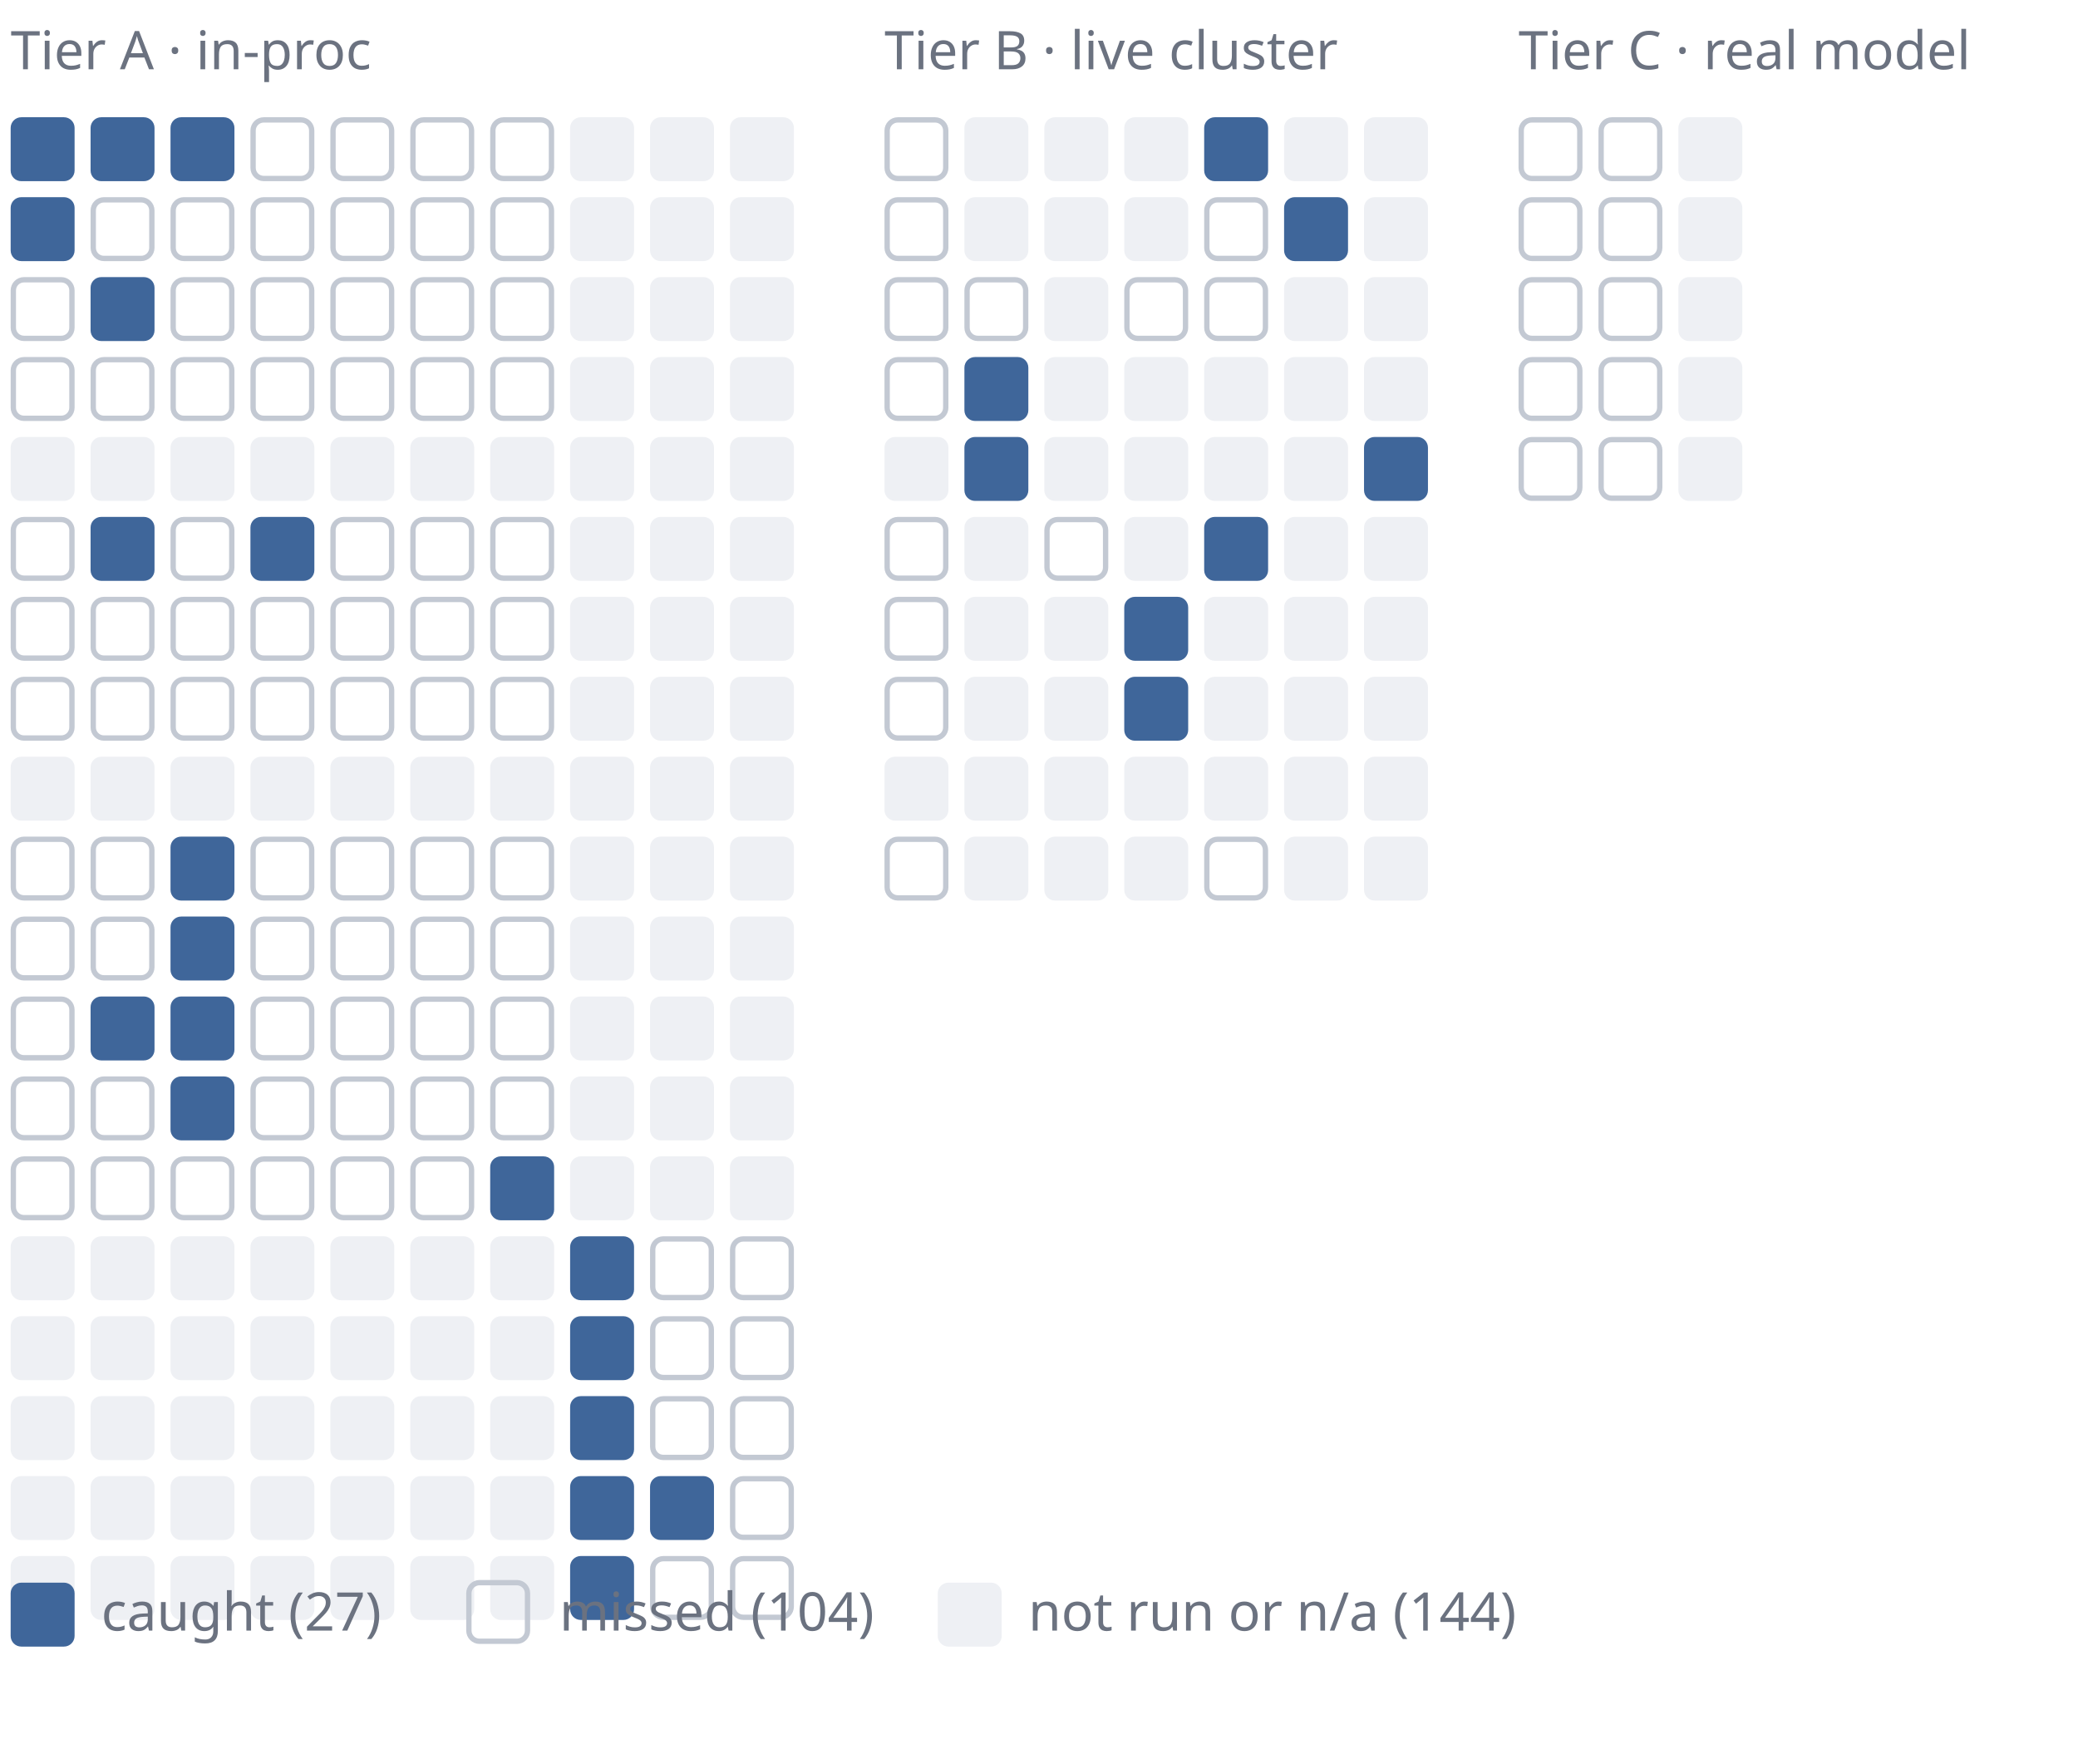
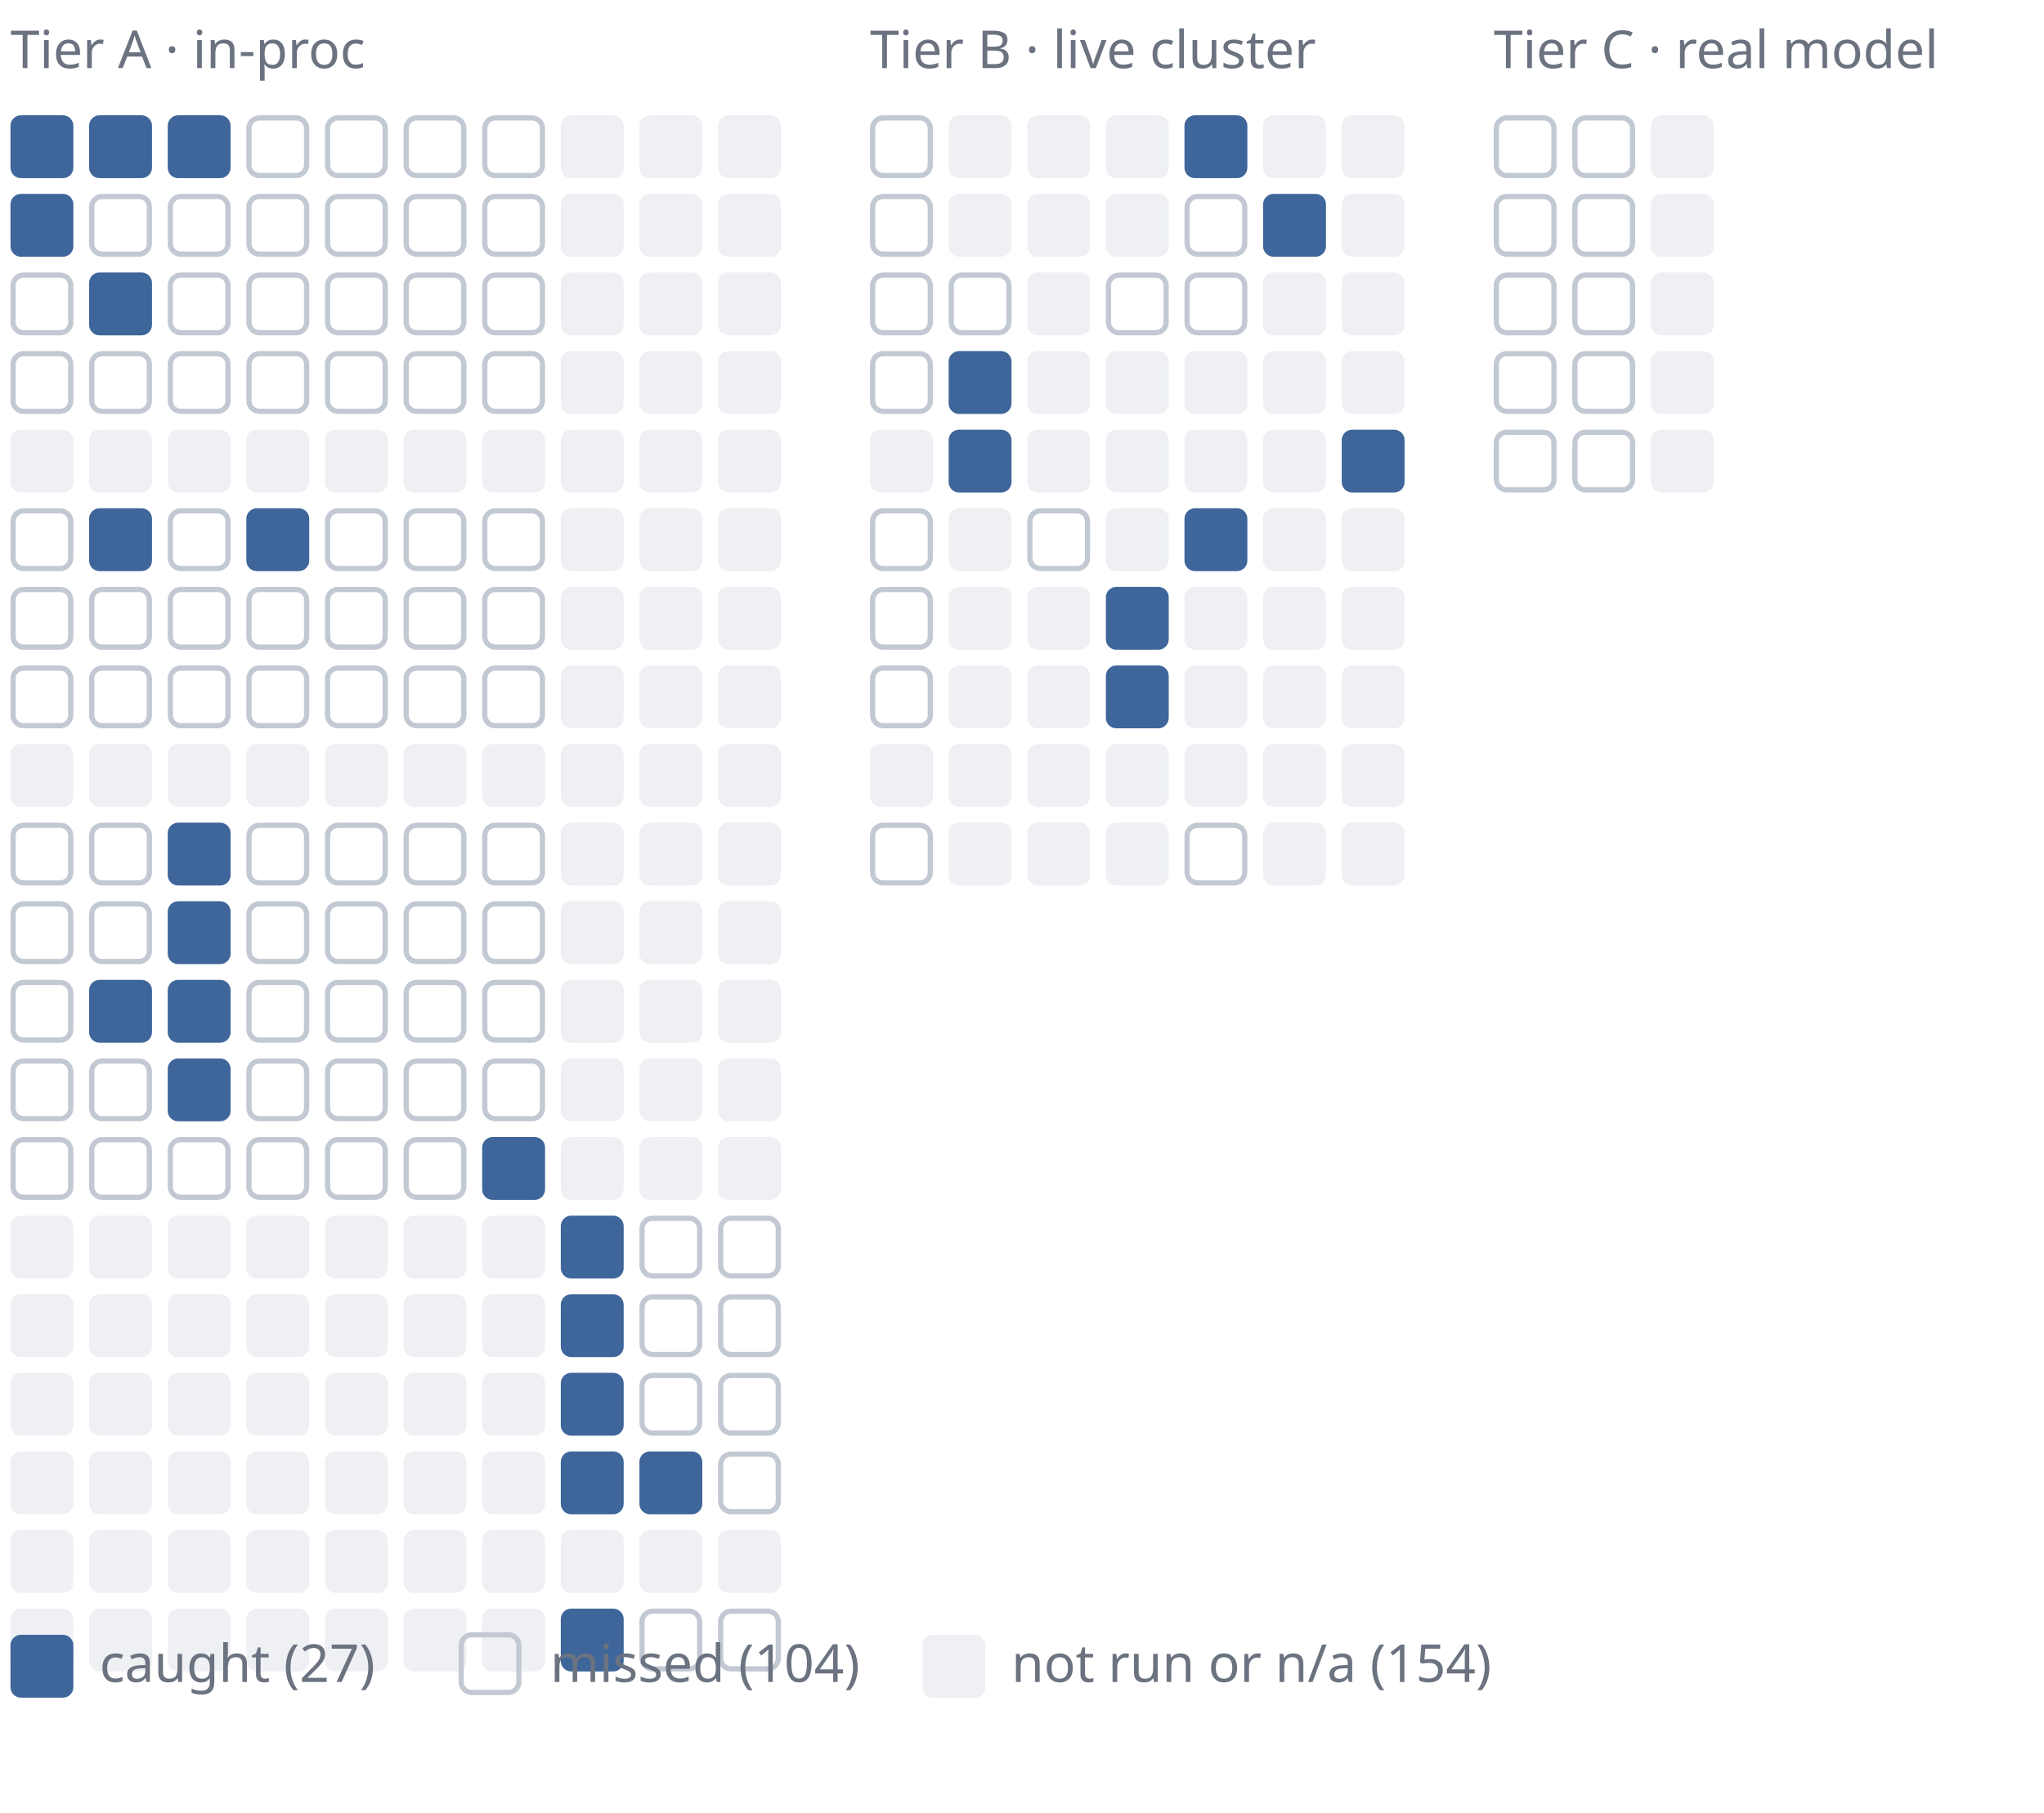
- <svg xmlns="http://www.w3.org/2000/svg" viewBox="0 0 390 331" width="390" height="331" role="img" aria-labelledby="t d">
+ <svg xmlns="http://www.w3.org/2000/svg" viewBox="0 0 390 346" width="390" height="346" role="img" aria-labelledby="t d">
  <text x="2" y="13" font-family="ui-sans-serif, system-ui, sans-serif" font-size="10" fill="#6b7280">Tier A · in-proc</text>
  <rect x="2" y="22" width="12" height="12" rx="2" fill="#3f669a" />
  <rect x="17" y="22" width="12" height="12" rx="2" fill="#3f669a" />
  <rect x="32" y="22" width="12" height="12" rx="2" fill="#3f669a" />
  <rect x="47.5" y="22.5" width="11" height="11" rx="2" fill="none" stroke="#c3c9d3" />
  <rect x="62.5" y="22.5" width="11" height="11" rx="2" fill="none" stroke="#c3c9d3" />
  <rect x="77.5" y="22.5" width="11" height="11" rx="2" fill="none" stroke="#c3c9d3" />
  <rect x="92.5" y="22.5" width="11" height="11" rx="2" fill="none" stroke="#c3c9d3" />
  <rect x="107" y="22" width="12" height="12" rx="2" fill="#eef0f4" />
  <rect x="122" y="22" width="12" height="12" rx="2" fill="#eef0f4" />
  <rect x="137" y="22" width="12" height="12" rx="2" fill="#eef0f4" />
  <rect x="2" y="37" width="12" height="12" rx="2" fill="#3f669a" />
  <rect x="17.5" y="37.5" width="11" height="11" rx="2" fill="none" stroke="#c3c9d3" />
  <rect x="32.5" y="37.5" width="11" height="11" rx="2" fill="none" stroke="#c3c9d3" />
  <rect x="47.5" y="37.5" width="11" height="11" rx="2" fill="none" stroke="#c3c9d3" />
  <rect x="62.5" y="37.5" width="11" height="11" rx="2" fill="none" stroke="#c3c9d3" />
  <rect x="77.5" y="37.5" width="11" height="11" rx="2" fill="none" stroke="#c3c9d3" />
  <rect x="92.5" y="37.5" width="11" height="11" rx="2" fill="none" stroke="#c3c9d3" />
  <rect x="107" y="37" width="12" height="12" rx="2" fill="#eef0f4" />
  <rect x="122" y="37" width="12" height="12" rx="2" fill="#eef0f4" />
  <rect x="137" y="37" width="12" height="12" rx="2" fill="#eef0f4" />
  <rect x="2.5" y="52.5" width="11" height="11" rx="2" fill="none" stroke="#c3c9d3" />
  <rect x="17" y="52" width="12" height="12" rx="2" fill="#3f669a" />
  <rect x="32.5" y="52.5" width="11" height="11" rx="2" fill="none" stroke="#c3c9d3" />
  <rect x="47.5" y="52.5" width="11" height="11" rx="2" fill="none" stroke="#c3c9d3" />
  <rect x="62.5" y="52.5" width="11" height="11" rx="2" fill="none" stroke="#c3c9d3" />
  <rect x="77.5" y="52.5" width="11" height="11" rx="2" fill="none" stroke="#c3c9d3" />
  <rect x="92.5" y="52.5" width="11" height="11" rx="2" fill="none" stroke="#c3c9d3" />
  <rect x="107" y="52" width="12" height="12" rx="2" fill="#eef0f4" />
  <rect x="122" y="52" width="12" height="12" rx="2" fill="#eef0f4" />
  <rect x="137" y="52" width="12" height="12" rx="2" fill="#eef0f4" />
  <rect x="2.5" y="67.5" width="11" height="11" rx="2" fill="none" stroke="#c3c9d3" />
  <rect x="17.5" y="67.5" width="11" height="11" rx="2" fill="none" stroke="#c3c9d3" />
  <rect x="32.5" y="67.5" width="11" height="11" rx="2" fill="none" stroke="#c3c9d3" />
  <rect x="47.5" y="67.5" width="11" height="11" rx="2" fill="none" stroke="#c3c9d3" />
  <rect x="62.5" y="67.5" width="11" height="11" rx="2" fill="none" stroke="#c3c9d3" />
  <rect x="77.5" y="67.5" width="11" height="11" rx="2" fill="none" stroke="#c3c9d3" />
  <rect x="92.5" y="67.5" width="11" height="11" rx="2" fill="none" stroke="#c3c9d3" />
  <rect x="107" y="67" width="12" height="12" rx="2" fill="#eef0f4" />
  <rect x="122" y="67" width="12" height="12" rx="2" fill="#eef0f4" />
  <rect x="137" y="67" width="12" height="12" rx="2" fill="#eef0f4" />
  <rect x="2" y="82" width="12" height="12" rx="2" fill="#eef0f4" />
  <rect x="17" y="82" width="12" height="12" rx="2" fill="#eef0f4" />
  <rect x="32" y="82" width="12" height="12" rx="2" fill="#eef0f4" />
  <rect x="47" y="82" width="12" height="12" rx="2" fill="#eef0f4" />
  <rect x="62" y="82" width="12" height="12" rx="2" fill="#eef0f4" />
  <rect x="77" y="82" width="12" height="12" rx="2" fill="#eef0f4" />
  <rect x="92" y="82" width="12" height="12" rx="2" fill="#eef0f4" />
  <rect x="107" y="82" width="12" height="12" rx="2" fill="#eef0f4" />
  <rect x="122" y="82" width="12" height="12" rx="2" fill="#eef0f4" />
  <rect x="137" y="82" width="12" height="12" rx="2" fill="#eef0f4" />
  <rect x="2.5" y="97.5" width="11" height="11" rx="2" fill="none" stroke="#c3c9d3" />
  <rect x="17" y="97" width="12" height="12" rx="2" fill="#3f669a" />
  <rect x="32.5" y="97.5" width="11" height="11" rx="2" fill="none" stroke="#c3c9d3" />
  <rect x="47" y="97" width="12" height="12" rx="2" fill="#3f669a" />
  <rect x="62.5" y="97.5" width="11" height="11" rx="2" fill="none" stroke="#c3c9d3" />
  <rect x="77.5" y="97.5" width="11" height="11" rx="2" fill="none" stroke="#c3c9d3" />
  <rect x="92.5" y="97.5" width="11" height="11" rx="2" fill="none" stroke="#c3c9d3" />
  <rect x="107" y="97" width="12" height="12" rx="2" fill="#eef0f4" />
  <rect x="122" y="97" width="12" height="12" rx="2" fill="#eef0f4" />
  <rect x="137" y="97" width="12" height="12" rx="2" fill="#eef0f4" />
  <rect x="2.5" y="112.5" width="11" height="11" rx="2" fill="none" stroke="#c3c9d3" />
  <rect x="17.5" y="112.5" width="11" height="11" rx="2" fill="none" stroke="#c3c9d3" />
  <rect x="32.5" y="112.5" width="11" height="11" rx="2" fill="none" stroke="#c3c9d3" />
  <rect x="47.5" y="112.5" width="11" height="11" rx="2" fill="none" stroke="#c3c9d3" />
  <rect x="62.5" y="112.5" width="11" height="11" rx="2" fill="none" stroke="#c3c9d3" />
  <rect x="77.5" y="112.5" width="11" height="11" rx="2" fill="none" stroke="#c3c9d3" />
  <rect x="92.5" y="112.5" width="11" height="11" rx="2" fill="none" stroke="#c3c9d3" />
  <rect x="107" y="112" width="12" height="12" rx="2" fill="#eef0f4" />
  <rect x="122" y="112" width="12" height="12" rx="2" fill="#eef0f4" />
  <rect x="137" y="112" width="12" height="12" rx="2" fill="#eef0f4" />
  <rect x="2.5" y="127.5" width="11" height="11" rx="2" fill="none" stroke="#c3c9d3" />
  <rect x="17.5" y="127.5" width="11" height="11" rx="2" fill="none" stroke="#c3c9d3" />
  <rect x="32.5" y="127.5" width="11" height="11" rx="2" fill="none" stroke="#c3c9d3" />
  <rect x="47.5" y="127.5" width="11" height="11" rx="2" fill="none" stroke="#c3c9d3" />
  <rect x="62.5" y="127.5" width="11" height="11" rx="2" fill="none" stroke="#c3c9d3" />
  <rect x="77.5" y="127.5" width="11" height="11" rx="2" fill="none" stroke="#c3c9d3" />
  <rect x="92.5" y="127.5" width="11" height="11" rx="2" fill="none" stroke="#c3c9d3" />
  <rect x="107" y="127" width="12" height="12" rx="2" fill="#eef0f4" />
  <rect x="122" y="127" width="12" height="12" rx="2" fill="#eef0f4" />
  <rect x="137" y="127" width="12" height="12" rx="2" fill="#eef0f4" />
  <rect x="2" y="142" width="12" height="12" rx="2" fill="#eef0f4" />
  <rect x="17" y="142" width="12" height="12" rx="2" fill="#eef0f4" />
  <rect x="32" y="142" width="12" height="12" rx="2" fill="#eef0f4" />
  <rect x="47" y="142" width="12" height="12" rx="2" fill="#eef0f4" />
  <rect x="62" y="142" width="12" height="12" rx="2" fill="#eef0f4" />
  <rect x="77" y="142" width="12" height="12" rx="2" fill="#eef0f4" />
  <rect x="92" y="142" width="12" height="12" rx="2" fill="#eef0f4" />
  <rect x="107" y="142" width="12" height="12" rx="2" fill="#eef0f4" />
  <rect x="122" y="142" width="12" height="12" rx="2" fill="#eef0f4" />
  <rect x="137" y="142" width="12" height="12" rx="2" fill="#eef0f4" />
  <rect x="2.5" y="157.5" width="11" height="11" rx="2" fill="none" stroke="#c3c9d3" />
  <rect x="17.5" y="157.5" width="11" height="11" rx="2" fill="none" stroke="#c3c9d3" />
  <rect x="32" y="157" width="12" height="12" rx="2" fill="#3f669a" />
  <rect x="47.5" y="157.5" width="11" height="11" rx="2" fill="none" stroke="#c3c9d3" />
  <rect x="62.5" y="157.5" width="11" height="11" rx="2" fill="none" stroke="#c3c9d3" />
  <rect x="77.5" y="157.5" width="11" height="11" rx="2" fill="none" stroke="#c3c9d3" />
  <rect x="92.5" y="157.5" width="11" height="11" rx="2" fill="none" stroke="#c3c9d3" />
  <rect x="107" y="157" width="12" height="12" rx="2" fill="#eef0f4" />
  <rect x="122" y="157" width="12" height="12" rx="2" fill="#eef0f4" />
  <rect x="137" y="157" width="12" height="12" rx="2" fill="#eef0f4" />
  <rect x="2.5" y="172.5" width="11" height="11" rx="2" fill="none" stroke="#c3c9d3" />
  <rect x="17.5" y="172.5" width="11" height="11" rx="2" fill="none" stroke="#c3c9d3" />
  <rect x="32" y="172" width="12" height="12" rx="2" fill="#3f669a" />
  <rect x="47.5" y="172.5" width="11" height="11" rx="2" fill="none" stroke="#c3c9d3" />
  <rect x="62.5" y="172.5" width="11" height="11" rx="2" fill="none" stroke="#c3c9d3" />
  <rect x="77.5" y="172.5" width="11" height="11" rx="2" fill="none" stroke="#c3c9d3" />
  <rect x="92.5" y="172.5" width="11" height="11" rx="2" fill="none" stroke="#c3c9d3" />
  <rect x="107" y="172" width="12" height="12" rx="2" fill="#eef0f4" />
  <rect x="122" y="172" width="12" height="12" rx="2" fill="#eef0f4" />
  <rect x="137" y="172" width="12" height="12" rx="2" fill="#eef0f4" />
  <rect x="2.5" y="187.5" width="11" height="11" rx="2" fill="none" stroke="#c3c9d3" />
  <rect x="17" y="187" width="12" height="12" rx="2" fill="#3f669a" />
  <rect x="32" y="187" width="12" height="12" rx="2" fill="#3f669a" />
  <rect x="47.5" y="187.5" width="11" height="11" rx="2" fill="none" stroke="#c3c9d3" />
  <rect x="62.5" y="187.5" width="11" height="11" rx="2" fill="none" stroke="#c3c9d3" />
  <rect x="77.5" y="187.5" width="11" height="11" rx="2" fill="none" stroke="#c3c9d3" />
  <rect x="92.5" y="187.5" width="11" height="11" rx="2" fill="none" stroke="#c3c9d3" />
  <rect x="107" y="187" width="12" height="12" rx="2" fill="#eef0f4" />
  <rect x="122" y="187" width="12" height="12" rx="2" fill="#eef0f4" />
  <rect x="137" y="187" width="12" height="12" rx="2" fill="#eef0f4" />
  <rect x="2.5" y="202.5" width="11" height="11" rx="2" fill="none" stroke="#c3c9d3" />
  <rect x="17.5" y="202.5" width="11" height="11" rx="2" fill="none" stroke="#c3c9d3" />
  <rect x="32" y="202" width="12" height="12" rx="2" fill="#3f669a" />
  <rect x="47.5" y="202.5" width="11" height="11" rx="2" fill="none" stroke="#c3c9d3" />
  <rect x="62.5" y="202.5" width="11" height="11" rx="2" fill="none" stroke="#c3c9d3" />
  <rect x="77.5" y="202.5" width="11" height="11" rx="2" fill="none" stroke="#c3c9d3" />
  <rect x="92.5" y="202.5" width="11" height="11" rx="2" fill="none" stroke="#c3c9d3" />
  <rect x="107" y="202" width="12" height="12" rx="2" fill="#eef0f4" />
  <rect x="122" y="202" width="12" height="12" rx="2" fill="#eef0f4" />
  <rect x="137" y="202" width="12" height="12" rx="2" fill="#eef0f4" />
  <rect x="2.5" y="217.5" width="11" height="11" rx="2" fill="none" stroke="#c3c9d3" />
  <rect x="17.5" y="217.5" width="11" height="11" rx="2" fill="none" stroke="#c3c9d3" />
  <rect x="32.5" y="217.5" width="11" height="11" rx="2" fill="none" stroke="#c3c9d3" />
  <rect x="47.5" y="217.5" width="11" height="11" rx="2" fill="none" stroke="#c3c9d3" />
  <rect x="62.5" y="217.5" width="11" height="11" rx="2" fill="none" stroke="#c3c9d3" />
  <rect x="77.5" y="217.5" width="11" height="11" rx="2" fill="none" stroke="#c3c9d3" />
  <rect x="92" y="217" width="12" height="12" rx="2" fill="#3f669a" />
  <rect x="107" y="217" width="12" height="12" rx="2" fill="#eef0f4" />
  <rect x="122" y="217" width="12" height="12" rx="2" fill="#eef0f4" />
  <rect x="137" y="217" width="12" height="12" rx="2" fill="#eef0f4" />
  <rect x="2" y="232" width="12" height="12" rx="2" fill="#eef0f4" />
  <rect x="17" y="232" width="12" height="12" rx="2" fill="#eef0f4" />
  <rect x="32" y="232" width="12" height="12" rx="2" fill="#eef0f4" />
  <rect x="47" y="232" width="12" height="12" rx="2" fill="#eef0f4" />
  <rect x="62" y="232" width="12" height="12" rx="2" fill="#eef0f4" />
  <rect x="77" y="232" width="12" height="12" rx="2" fill="#eef0f4" />
  <rect x="92" y="232" width="12" height="12" rx="2" fill="#eef0f4" />
  <rect x="107" y="232" width="12" height="12" rx="2" fill="#3f669a" />
  <rect x="122.5" y="232.5" width="11" height="11" rx="2" fill="none" stroke="#c3c9d3" />
  <rect x="137.5" y="232.5" width="11" height="11" rx="2" fill="none" stroke="#c3c9d3" />
  <rect x="2" y="247" width="12" height="12" rx="2" fill="#eef0f4" />
  <rect x="17" y="247" width="12" height="12" rx="2" fill="#eef0f4" />
  <rect x="32" y="247" width="12" height="12" rx="2" fill="#eef0f4" />
  <rect x="47" y="247" width="12" height="12" rx="2" fill="#eef0f4" />
  <rect x="62" y="247" width="12" height="12" rx="2" fill="#eef0f4" />
  <rect x="77" y="247" width="12" height="12" rx="2" fill="#eef0f4" />
  <rect x="92" y="247" width="12" height="12" rx="2" fill="#eef0f4" />
  <rect x="107" y="247" width="12" height="12" rx="2" fill="#3f669a" />
  <rect x="122.5" y="247.5" width="11" height="11" rx="2" fill="none" stroke="#c3c9d3" />
  <rect x="137.5" y="247.5" width="11" height="11" rx="2" fill="none" stroke="#c3c9d3" />
  <rect x="2" y="262" width="12" height="12" rx="2" fill="#eef0f4" />
  <rect x="17" y="262" width="12" height="12" rx="2" fill="#eef0f4" />
  <rect x="32" y="262" width="12" height="12" rx="2" fill="#eef0f4" />
  <rect x="47" y="262" width="12" height="12" rx="2" fill="#eef0f4" />
  <rect x="62" y="262" width="12" height="12" rx="2" fill="#eef0f4" />
  <rect x="77" y="262" width="12" height="12" rx="2" fill="#eef0f4" />
  <rect x="92" y="262" width="12" height="12" rx="2" fill="#eef0f4" />
  <rect x="107" y="262" width="12" height="12" rx="2" fill="#3f669a" />
  <rect x="122.5" y="262.5" width="11" height="11" rx="2" fill="none" stroke="#c3c9d3" />
  <rect x="137.5" y="262.5" width="11" height="11" rx="2" fill="none" stroke="#c3c9d3" />
  <rect x="2" y="277" width="12" height="12" rx="2" fill="#eef0f4" />
  <rect x="17" y="277" width="12" height="12" rx="2" fill="#eef0f4" />
  <rect x="32" y="277" width="12" height="12" rx="2" fill="#eef0f4" />
  <rect x="47" y="277" width="12" height="12" rx="2" fill="#eef0f4" />
  <rect x="62" y="277" width="12" height="12" rx="2" fill="#eef0f4" />
  <rect x="77" y="277" width="12" height="12" rx="2" fill="#eef0f4" />
  <rect x="92" y="277" width="12" height="12" rx="2" fill="#eef0f4" />
  <rect x="107" y="277" width="12" height="12" rx="2" fill="#3f669a" />
  <rect x="122" y="277" width="12" height="12" rx="2" fill="#3f669a" />
  <rect x="137.5" y="277.5" width="11" height="11" rx="2" fill="none" stroke="#c3c9d3" />
  <rect x="2" y="292" width="12" height="12" rx="2" fill="#eef0f4" />
  <rect x="17" y="292" width="12" height="12" rx="2" fill="#eef0f4" />
  <rect x="32" y="292" width="12" height="12" rx="2" fill="#eef0f4" />
  <rect x="47" y="292" width="12" height="12" rx="2" fill="#eef0f4" />
  <rect x="62" y="292" width="12" height="12" rx="2" fill="#eef0f4" />
  <rect x="77" y="292" width="12" height="12" rx="2" fill="#eef0f4" />
  <rect x="92" y="292" width="12" height="12" rx="2" fill="#eef0f4" />
-   <rect x="107" y="292" width="12" height="12" rx="2" fill="#3f669a" />
-   <rect x="122.5" y="292.5" width="11" height="11" rx="2" fill="none" stroke="#c3c9d3" />
-   <rect x="137.5" y="292.5" width="11" height="11" rx="2" fill="none" stroke="#c3c9d3" />
+   <rect x="107" y="292" width="12" height="12" rx="2" fill="#eef0f4" />
+   <rect x="122" y="292" width="12" height="12" rx="2" fill="#eef0f4" />
+   <rect x="137" y="292" width="12" height="12" rx="2" fill="#eef0f4" />
+   <rect x="2" y="307" width="12" height="12" rx="2" fill="#eef0f4" />
+   <rect x="17" y="307" width="12" height="12" rx="2" fill="#eef0f4" />
+   <rect x="32" y="307" width="12" height="12" rx="2" fill="#eef0f4" />
+   <rect x="47" y="307" width="12" height="12" rx="2" fill="#eef0f4" />
+   <rect x="62" y="307" width="12" height="12" rx="2" fill="#eef0f4" />
+   <rect x="77" y="307" width="12" height="12" rx="2" fill="#eef0f4" />
+   <rect x="92" y="307" width="12" height="12" rx="2" fill="#eef0f4" />
+   <rect x="107" y="307" width="12" height="12" rx="2" fill="#3f669a" />
+   <rect x="122.5" y="307.5" width="11" height="11" rx="2" fill="none" stroke="#c3c9d3" />
+   <rect x="137.5" y="307.5" width="11" height="11" rx="2" fill="none" stroke="#c3c9d3" />
  <text x="166" y="13" font-family="ui-sans-serif, system-ui, sans-serif" font-size="10" fill="#6b7280">Tier B · live cluster</text>
  <rect x="166.5" y="22.5" width="11" height="11" rx="2" fill="none" stroke="#c3c9d3" />
  <rect x="181" y="22" width="12" height="12" rx="2" fill="#eef0f4" />
  <rect x="196" y="22" width="12" height="12" rx="2" fill="#eef0f4" />
  <rect x="211" y="22" width="12" height="12" rx="2" fill="#eef0f4" />
  <rect x="226" y="22" width="12" height="12" rx="2" fill="#3f669a" />
  <rect x="241" y="22" width="12" height="12" rx="2" fill="#eef0f4" />
  <rect x="256" y="22" width="12" height="12" rx="2" fill="#eef0f4" />
  <rect x="166.5" y="37.5" width="11" height="11" rx="2" fill="none" stroke="#c3c9d3" />
  <rect x="181" y="37" width="12" height="12" rx="2" fill="#eef0f4" />
  <rect x="196" y="37" width="12" height="12" rx="2" fill="#eef0f4" />
  <rect x="211" y="37" width="12" height="12" rx="2" fill="#eef0f4" />
  <rect x="226.5" y="37.5" width="11" height="11" rx="2" fill="none" stroke="#c3c9d3" />
  <rect x="241" y="37" width="12" height="12" rx="2" fill="#3f669a" />
  <rect x="256" y="37" width="12" height="12" rx="2" fill="#eef0f4" />
  <rect x="166.5" y="52.5" width="11" height="11" rx="2" fill="none" stroke="#c3c9d3" />
  <rect x="181.5" y="52.5" width="11" height="11" rx="2" fill="none" stroke="#c3c9d3" />
  <rect x="196" y="52" width="12" height="12" rx="2" fill="#eef0f4" />
  <rect x="211.5" y="52.5" width="11" height="11" rx="2" fill="none" stroke="#c3c9d3" />
  <rect x="226.5" y="52.5" width="11" height="11" rx="2" fill="none" stroke="#c3c9d3" />
  <rect x="241" y="52" width="12" height="12" rx="2" fill="#eef0f4" />
  <rect x="256" y="52" width="12" height="12" rx="2" fill="#eef0f4" />
  <rect x="166.5" y="67.5" width="11" height="11" rx="2" fill="none" stroke="#c3c9d3" />
  <rect x="181" y="67" width="12" height="12" rx="2" fill="#3f669a" />
  <rect x="196" y="67" width="12" height="12" rx="2" fill="#eef0f4" />
  <rect x="211" y="67" width="12" height="12" rx="2" fill="#eef0f4" />
  <rect x="226" y="67" width="12" height="12" rx="2" fill="#eef0f4" />
  <rect x="241" y="67" width="12" height="12" rx="2" fill="#eef0f4" />
  <rect x="256" y="67" width="12" height="12" rx="2" fill="#eef0f4" />
  <rect x="166" y="82" width="12" height="12" rx="2" fill="#eef0f4" />
  <rect x="181" y="82" width="12" height="12" rx="2" fill="#3f669a" />
  <rect x="196" y="82" width="12" height="12" rx="2" fill="#eef0f4" />
  <rect x="211" y="82" width="12" height="12" rx="2" fill="#eef0f4" />
  <rect x="226" y="82" width="12" height="12" rx="2" fill="#eef0f4" />
  <rect x="241" y="82" width="12" height="12" rx="2" fill="#eef0f4" />
  <rect x="256" y="82" width="12" height="12" rx="2" fill="#3f669a" />
  <rect x="166.5" y="97.5" width="11" height="11" rx="2" fill="none" stroke="#c3c9d3" />
  <rect x="181" y="97" width="12" height="12" rx="2" fill="#eef0f4" />
  <rect x="196.5" y="97.5" width="11" height="11" rx="2" fill="none" stroke="#c3c9d3" />
  <rect x="211" y="97" width="12" height="12" rx="2" fill="#eef0f4" />
  <rect x="226" y="97" width="12" height="12" rx="2" fill="#3f669a" />
  <rect x="241" y="97" width="12" height="12" rx="2" fill="#eef0f4" />
  <rect x="256" y="97" width="12" height="12" rx="2" fill="#eef0f4" />
  <rect x="166.5" y="112.5" width="11" height="11" rx="2" fill="none" stroke="#c3c9d3" />
  <rect x="181" y="112" width="12" height="12" rx="2" fill="#eef0f4" />
  <rect x="196" y="112" width="12" height="12" rx="2" fill="#eef0f4" />
  <rect x="211" y="112" width="12" height="12" rx="2" fill="#3f669a" />
  <rect x="226" y="112" width="12" height="12" rx="2" fill="#eef0f4" />
  <rect x="241" y="112" width="12" height="12" rx="2" fill="#eef0f4" />
  <rect x="256" y="112" width="12" height="12" rx="2" fill="#eef0f4" />
  <rect x="166.5" y="127.5" width="11" height="11" rx="2" fill="none" stroke="#c3c9d3" />
  <rect x="181" y="127" width="12" height="12" rx="2" fill="#eef0f4" />
  <rect x="196" y="127" width="12" height="12" rx="2" fill="#eef0f4" />
  <rect x="211" y="127" width="12" height="12" rx="2" fill="#3f669a" />
  <rect x="226" y="127" width="12" height="12" rx="2" fill="#eef0f4" />
  <rect x="241" y="127" width="12" height="12" rx="2" fill="#eef0f4" />
  <rect x="256" y="127" width="12" height="12" rx="2" fill="#eef0f4" />
  <rect x="166" y="142" width="12" height="12" rx="2" fill="#eef0f4" />
  <rect x="181" y="142" width="12" height="12" rx="2" fill="#eef0f4" />
  <rect x="196" y="142" width="12" height="12" rx="2" fill="#eef0f4" />
  <rect x="211" y="142" width="12" height="12" rx="2" fill="#eef0f4" />
  <rect x="226" y="142" width="12" height="12" rx="2" fill="#eef0f4" />
  <rect x="241" y="142" width="12" height="12" rx="2" fill="#eef0f4" />
  <rect x="256" y="142" width="12" height="12" rx="2" fill="#eef0f4" />
  <rect x="166.5" y="157.5" width="11" height="11" rx="2" fill="none" stroke="#c3c9d3" />
  <rect x="181" y="157" width="12" height="12" rx="2" fill="#eef0f4" />
  <rect x="196" y="157" width="12" height="12" rx="2" fill="#eef0f4" />
  <rect x="211" y="157" width="12" height="12" rx="2" fill="#eef0f4" />
  <rect x="226.5" y="157.5" width="11" height="11" rx="2" fill="none" stroke="#c3c9d3" />
  <rect x="241" y="157" width="12" height="12" rx="2" fill="#eef0f4" />
  <rect x="256" y="157" width="12" height="12" rx="2" fill="#eef0f4" />
  <text x="285" y="13" font-family="ui-sans-serif, system-ui, sans-serif" font-size="10" fill="#6b7280">Tier C · real model</text>
  <rect x="285.5" y="22.5" width="11" height="11" rx="2" fill="none" stroke="#c3c9d3" />
  <rect x="300.5" y="22.5" width="11" height="11" rx="2" fill="none" stroke="#c3c9d3" />
  <rect x="315" y="22" width="12" height="12" rx="2" fill="#eef0f4" />
  <rect x="285.5" y="37.5" width="11" height="11" rx="2" fill="none" stroke="#c3c9d3" />
  <rect x="300.5" y="37.5" width="11" height="11" rx="2" fill="none" stroke="#c3c9d3" />
  <rect x="315" y="37" width="12" height="12" rx="2" fill="#eef0f4" />
  <rect x="285.5" y="52.5" width="11" height="11" rx="2" fill="none" stroke="#c3c9d3" />
  <rect x="300.5" y="52.5" width="11" height="11" rx="2" fill="none" stroke="#c3c9d3" />
  <rect x="315" y="52" width="12" height="12" rx="2" fill="#eef0f4" />
  <rect x="285.5" y="67.5" width="11" height="11" rx="2" fill="none" stroke="#c3c9d3" />
  <rect x="300.5" y="67.5" width="11" height="11" rx="2" fill="none" stroke="#c3c9d3" />
  <rect x="315" y="67" width="12" height="12" rx="2" fill="#eef0f4" />
  <rect x="285.5" y="82.5" width="11" height="11" rx="2" fill="none" stroke="#c3c9d3" />
  <rect x="300.5" y="82.5" width="11" height="11" rx="2" fill="none" stroke="#c3c9d3" />
  <rect x="315" y="82" width="12" height="12" rx="2" fill="#eef0f4" />
-   <rect x="2" y="297" width="12" height="12" rx="2" fill="#3f669a" />
-   <text x="19" y="306" font-family="ui-sans-serif, system-ui, sans-serif" font-size="10" fill="#6b7280">caught (27)</text>
-   <rect x="88" y="297" width="11" height="11" rx="2" fill="none" stroke="#c3c9d3" />
-   <text x="105" y="306" font-family="ui-sans-serif, system-ui, sans-serif" font-size="10" fill="#6b7280">missed (104)</text>
-   <rect x="176" y="297" width="12" height="12" rx="2" fill="#eef0f4" />
-   <text x="193" y="306" font-family="ui-sans-serif, system-ui, sans-serif" font-size="10" fill="#6b7280">not run or n/a (144)</text>
+   <rect x="2" y="312" width="12" height="12" rx="2" fill="#3f669a" />
+   <text x="19" y="321" font-family="ui-sans-serif, system-ui, sans-serif" font-size="10" fill="#6b7280">caught (27)</text>
+   <rect x="88" y="312" width="11" height="11" rx="2" fill="none" stroke="#c3c9d3" />
+   <text x="105" y="321" font-family="ui-sans-serif, system-ui, sans-serif" font-size="10" fill="#6b7280">missed (104)</text>
+   <rect x="176" y="312" width="12" height="12" rx="2" fill="#eef0f4" />
+   <text x="193" y="321" font-family="ui-sans-serif, system-ui, sans-serif" font-size="10" fill="#6b7280">not run or n/a (154)</text>
</svg>
